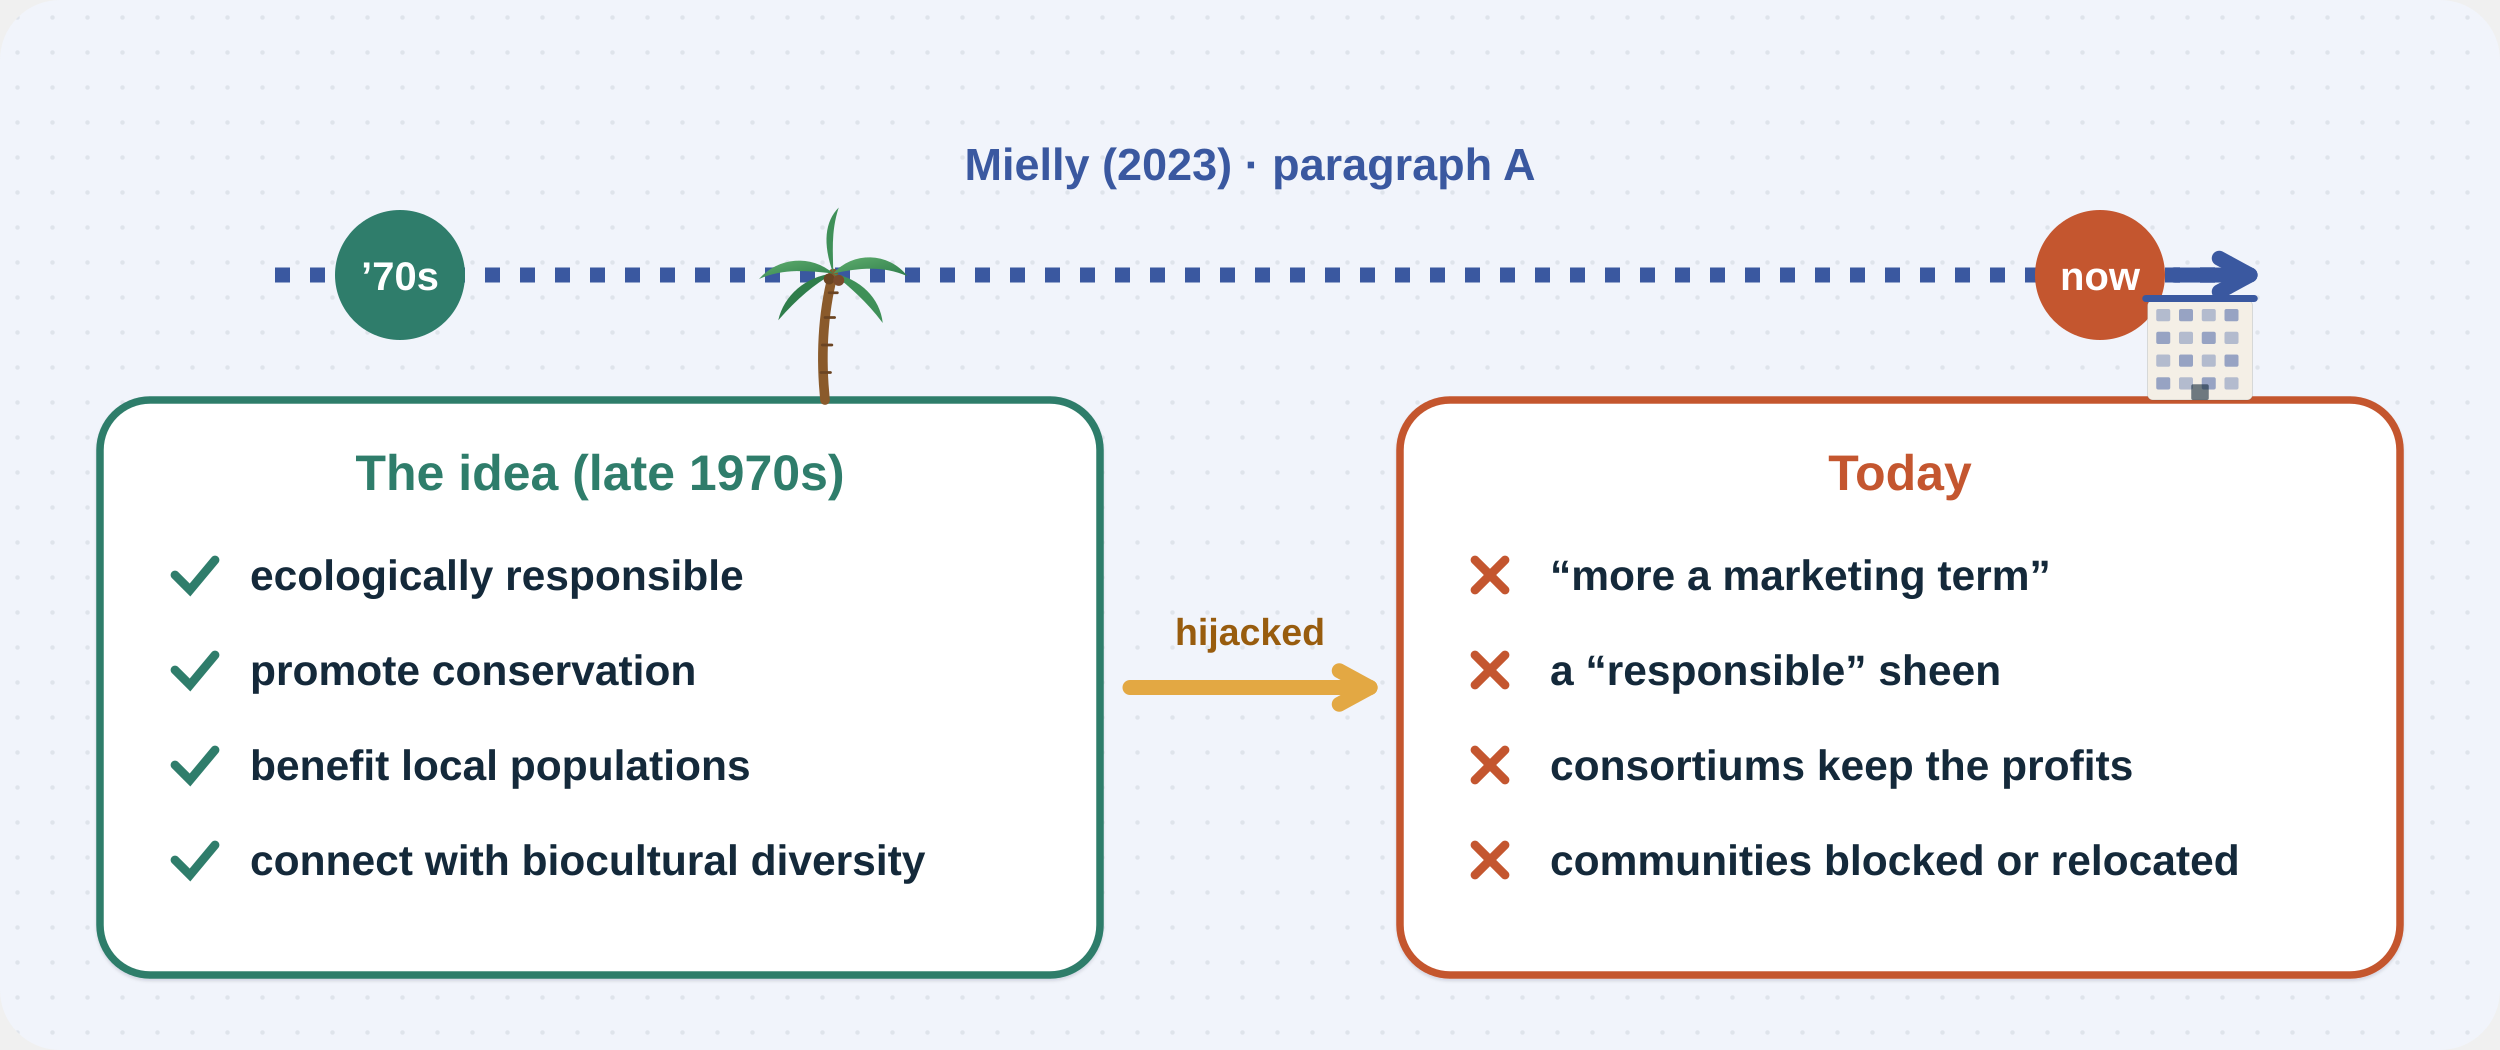
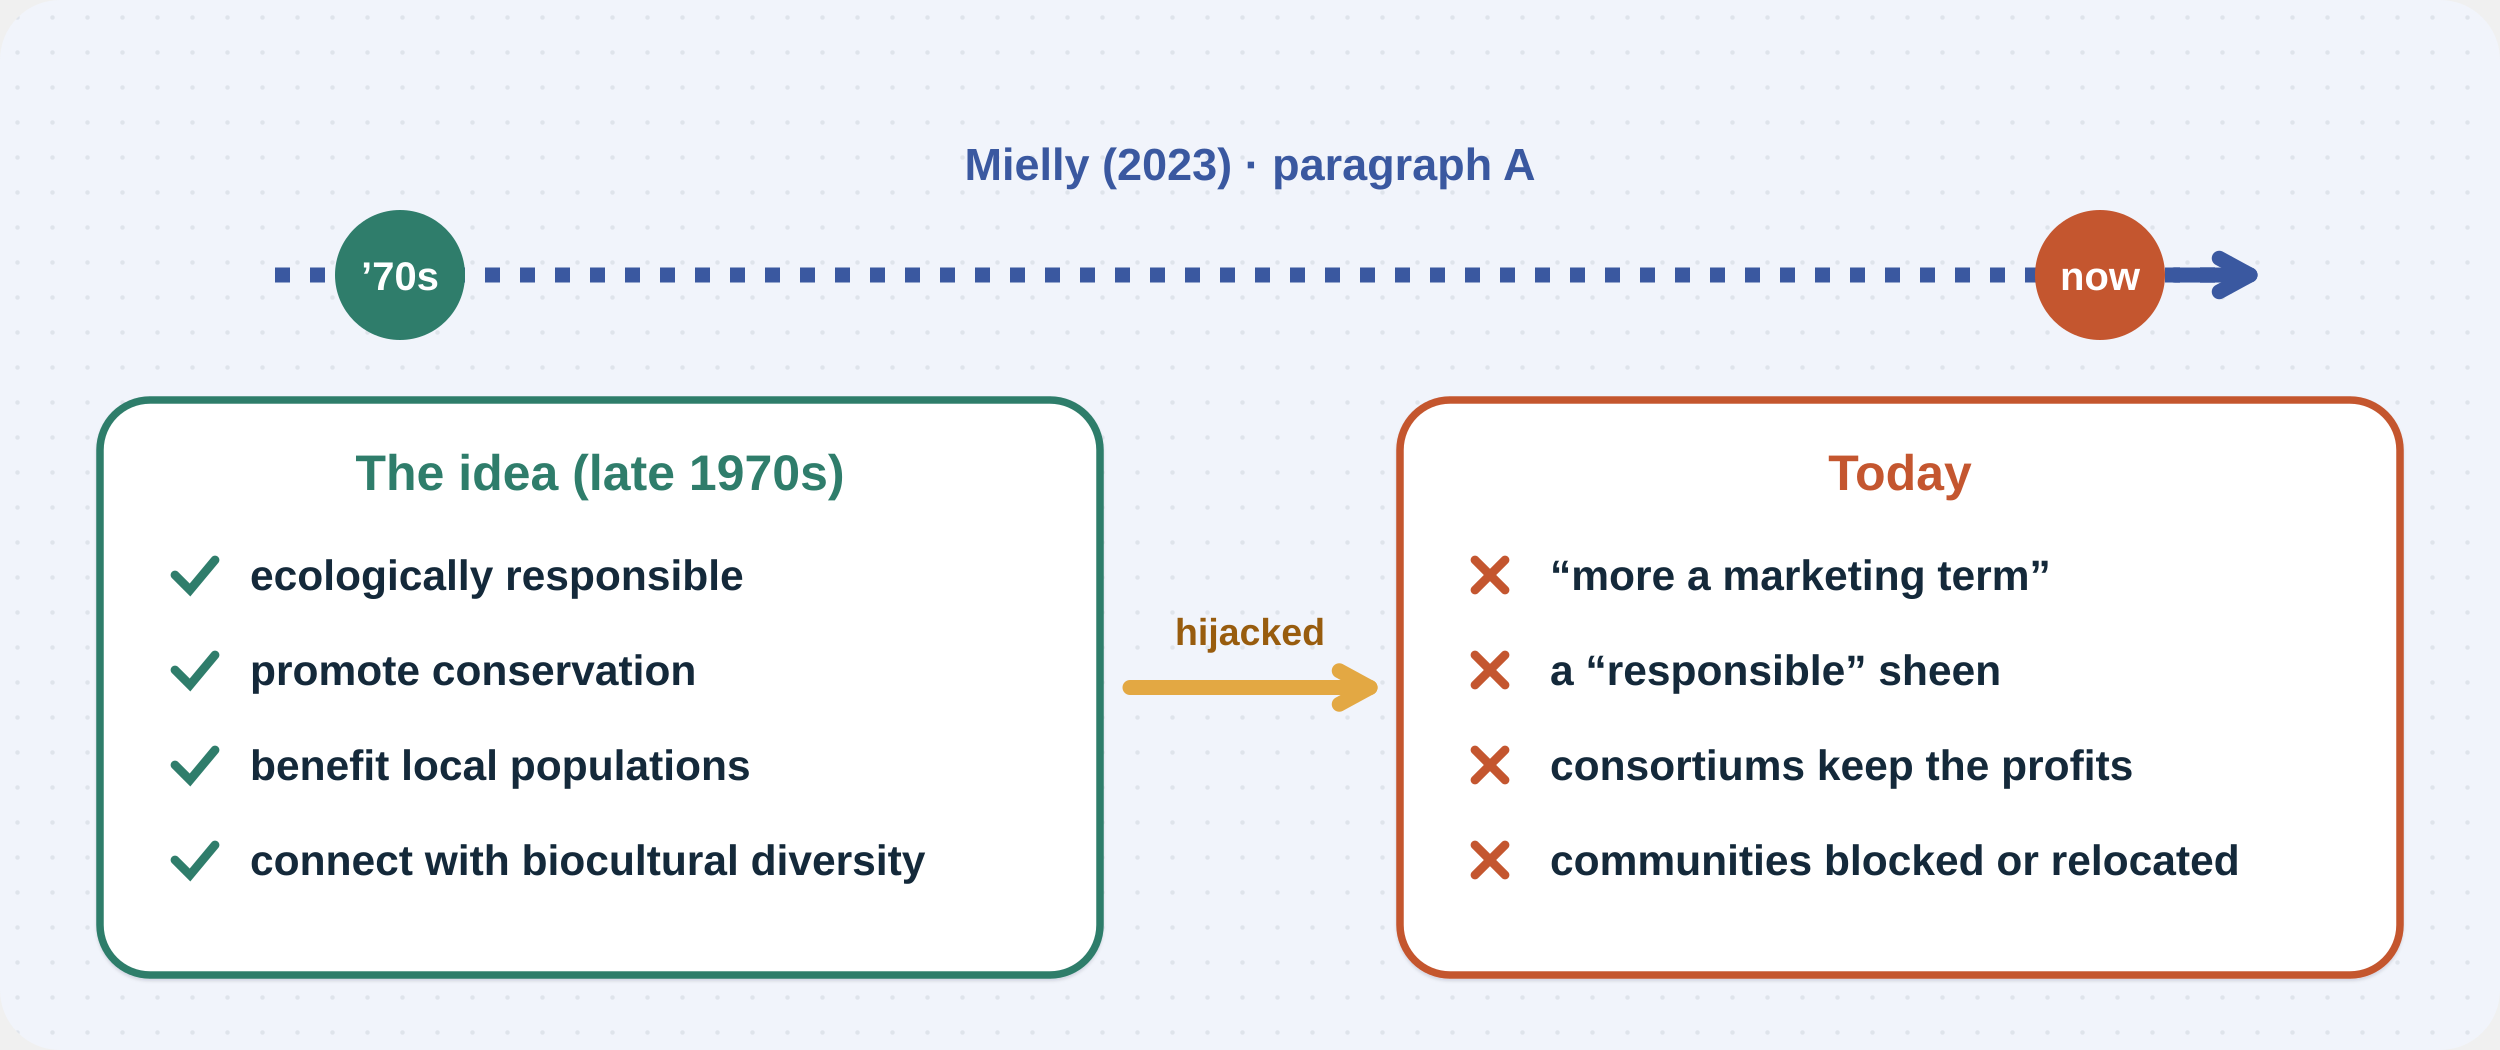
<svg xmlns="http://www.w3.org/2000/svg" viewBox="0 0 1000 420" fill="none" role="img" aria-label="From an idea to a marketing term. Late 1970s: ecotourism is introduced to be ecologically responsible, promote conservation, benefit local populations and help travellers connect with biocultural diversity. Today: more a marketing term, a responsible sheen on adventure packages, profits kept by international consortiums, and in the worst cases communities blocked from ancestral lands or forced to move.">
  <style>
.de42-fl{animation:de42-fl 6s ease-in-out infinite}.de42-f2{animation-delay:-2s}.de42-f3{animation-delay:-4s}
.de42-tw{animation:de42-tw 3s ease-in-out infinite;transform-box:fill-box;transform-origin:center}.de42-t2{animation-delay:-1s}.de42-t3{animation-delay:-2s}
.de42-dr{stroke-dasharray:6 8;animation:de42-dr 1.6s linear infinite}
.de42-pu{animation:de42-pu 2.4s ease-in-out infinite;transform-box:fill-box;transform-origin:center}
.de42-sw{animation:de42-sw 4s ease-in-out infinite;transform-box:fill-box;transform-origin:bottom center}
.de42-bl{animation:de42-bl 4.8s infinite;transform-box:fill-box;transform-origin:center}.de42-b2{animation-delay:-1.7s}.de42-b3{animation-delay:-3.1s}
.de42-wv{animation:de42-wv 2.7s ease-out infinite;transform-box:fill-box;transform-origin:left center}.de42-w2{animation-delay:.9s}.de42-w3{animation-delay:1.8s}
.de42-sp{animation:de42-sp 14s linear infinite;transform-box:fill-box;transform-origin:center}
.de42-sea{animation:de42-sea 5s ease-in-out infinite}.de42-s2{animation-delay:-2.5s}
.de42-dw{stroke-dasharray:400;animation:de42-dw 5s ease-in-out infinite}
@keyframes de42-fl{50%{transform:translateY(-4px)}}
@keyframes de42-tw{0%,100%{opacity:.3;transform:scale(.65)}50%{opacity:1;transform:scale(1)}}
@keyframes de42-dr{to{stroke-dashoffset:-28}}
@keyframes de42-pu{0%,100%{transform:scale(1)}50%{transform:scale(1.08)}}
@keyframes de42-sw{0%,100%{transform:rotate(-2.5deg)}50%{transform:rotate(2.5deg)}}
@keyframes de42-bl{0%,93%,100%{transform:scaleY(1)}96%{transform:scaleY(.1)}}
@keyframes de42-wv{0%{opacity:0;transform:scale(.6)}25%{opacity:.9}100%{opacity:0;transform:scale(1.35)}}
@keyframes de42-sp{to{transform:rotate(360deg)}}
@keyframes de42-sea{50%{transform:translateX(-10px)}}
@keyframes de42-dw{0%{stroke-dashoffset:400}55%,100%{stroke-dashoffset:0}}

@media (prefers-reduced-motion: reduce){*{animation:none!important}}
</style>
  <defs>
    <filter id="de42-sh" x="-25%" y="-25%" width="150%" height="170%">
      <feDropShadow dx="0" dy="4" stdDeviation="4" flood-color="#14293a" flood-opacity=".16" />
      <feDropShadow dx="0" dy="1" stdDeviation=".7" flood-color="#14293a" flood-opacity=".12" />
    </filter>
    <filter id="de42-ss" x="-20%" y="-20%" width="140%" height="150%">
      <feDropShadow dx="0" dy="2" stdDeviation="1.6" flood-color="#14293a" flood-opacity=".18" />
    </filter>
    <pattern id="de42-dots" width="14" height="14" patternUnits="userSpaceOnUse">
      <circle cx="7" cy="7" r=".9" fill="#14293a" fill-opacity=".08" />
    </pattern>
    <radialGradient id="de42-glow" cx=".5" cy=".42" r=".55">
      <stop offset="0" stop-color="#fff" stop-opacity=".8" />
      <stop offset="1" stop-color="#fff" stop-opacity="0" />
    </radialGradient>
    <linearGradient id="de42-sky" x1="0" y1="0" x2="0" y2="1">
      <stop offset="0" stop-color="#bfe3ef" />
      <stop offset=".6" stop-color="#e6f4f2" />
      <stop offset="1" stop-color="#fbf1dc" />
    </linearGradient>
    <linearGradient id="de42-seag" x1="0" y1="0" x2="0" y2="1">
      <stop offset="0" stop-color="#3fa7b5" />
      <stop offset="1" stop-color="#1f6f8a" />
    </linearGradient>
    <linearGradient id="de42-sand" x1="0" y1="0" x2="0" y2="1">
      <stop offset="0" stop-color="#f6e2b8" />
      <stop offset="1" stop-color="#e8c98d" />
    </linearGradient>
    <linearGradient id="de42-leaf" x1="0" y1="0" x2="1" y2="1">
      <stop offset="0" stop-color="#5fae6e" />
      <stop offset="1" stop-color="#2f7d4b" />
    </linearGradient>
    <linearGradient id="de42-blue" x1="0" y1="0" x2="1" y2="1">
      <stop offset="0" stop-color="#7fb6f0" stop-opacity=".85" />
      <stop offset=".5" stop-color="#bfe0ff" stop-opacity=".55" />
      <stop offset="1" stop-color="#4d89cc" stop-opacity=".8" />
    </linearGradient>
  </defs>
  <rect width="1000" height="420" rx="24" fill="#f1f4fb" />
  <rect width="1000" height="420" rx="24" fill="url(#de42-dots)" />
  <path class="de42-dr" d="M110 110H890" stroke="#3a58a0" stroke-width="6" />
  <path d="M870.0 110.0L900.0 110.0" stroke="#3a58a0" stroke-width="6" stroke-linecap="round" />
  <path d="M887.7 116.7L900.0 110.0L887.7 103.3" stroke="#3a58a0" stroke-width="6" fill="none" stroke-linecap="round" stroke-linejoin="round" />
  <circle cx="160" cy="110" r="26" fill="#2f7d6b" />
  <text x="160" y="116" font-family="Manrope, Arial, sans-serif" font-size="16" font-weight="800" fill="#fff" text-anchor="middle">’70s</text>
  <circle cx="840" cy="110" r="26" fill="#c4562f" />
  <text x="840" y="116" font-family="Manrope, Arial, sans-serif" font-size="16" font-weight="800" fill="#fff" text-anchor="middle">now</text>
  <text x="500" y="72" font-family="Manrope, Arial, sans-serif" font-size="18" font-weight="800" fill="#3a58a0" text-anchor="middle">Mielly (2023) · paragraph A</text>
  <rect x="40" y="160" width="400" height="230" rx="20" fill="#fff" stroke="#2f7d6b" stroke-width="3" filter="url(#de42-sh)" />
  <text x="240" y="196" font-family="Manrope, Arial, sans-serif" font-size="20" font-weight="800" fill="#2f7d6b" text-anchor="middle">The idea (late 1970s)</text>
  <rect x="560" y="160" width="400" height="230" rx="20" fill="#fff" stroke="#c4562f" stroke-width="3" filter="url(#de42-sh)" />
  <text x="760" y="196" font-family="Manrope, Arial, sans-serif" font-size="20" font-weight="800" fill="#c4562f" text-anchor="middle">Today</text>
  <path d="M70 230l6 6 10-12" stroke="#2f7d6b" stroke-width="3.5" fill="none" stroke-linecap="round" />
  <text x="100" y="236" font-family="Manrope, Arial, sans-serif" font-size="17" font-weight="700" fill="#14293a" text-anchor="start">ecologically responsible</text>
  <path d="M70 268l6 6 10-12" stroke="#2f7d6b" stroke-width="3.5" fill="none" stroke-linecap="round" />
  <text x="100" y="274" font-family="Manrope, Arial, sans-serif" font-size="17" font-weight="700" fill="#14293a" text-anchor="start">promote conservation</text>
  <path d="M70 306l6 6 10-12" stroke="#2f7d6b" stroke-width="3.5" fill="none" stroke-linecap="round" />
  <text x="100" y="312" font-family="Manrope, Arial, sans-serif" font-size="17" font-weight="700" fill="#14293a" text-anchor="start">benefit local populations</text>
  <path d="M70 344l6 6 10-12" stroke="#2f7d6b" stroke-width="3.5" fill="none" stroke-linecap="round" />
  <text x="100" y="350" font-family="Manrope, Arial, sans-serif" font-size="17" font-weight="700" fill="#14293a" text-anchor="start">connect with biocultural diversity</text>
  <path d="M590 224l12 12M602 224l-12 12" stroke="#c4562f" stroke-width="3.5" stroke-linecap="round" />
  <text x="620" y="236" font-family="Manrope, Arial, sans-serif" font-size="17" font-weight="700" fill="#14293a" text-anchor="start">“more a marketing term”</text>
  <path d="M590 262l12 12M602 262l-12 12" stroke="#c4562f" stroke-width="3.5" stroke-linecap="round" />
  <text x="620" y="274" font-family="Manrope, Arial, sans-serif" font-size="17" font-weight="700" fill="#14293a" text-anchor="start">a “responsible” sheen</text>
  <path d="M590 300l12 12M602 300l-12 12" stroke="#c4562f" stroke-width="3.5" stroke-linecap="round" />
  <text x="620" y="312" font-family="Manrope, Arial, sans-serif" font-size="17" font-weight="700" fill="#14293a" text-anchor="start">consortiums keep the profits</text>
  <path d="M590 338l12 12M602 338l-12 12" stroke="#c4562f" stroke-width="3.5" stroke-linecap="round" />
  <text x="620" y="350" font-family="Manrope, Arial, sans-serif" font-size="17" font-weight="700" fill="#14293a" text-anchor="start">communities blocked or relocated</text>
  <g class="de42-pu">
    <path d="M452.0 275.0L548.0 275.0" stroke="#e3a843" stroke-width="6" stroke-linecap="round" />
    <path d="M535.7 281.7L548.0 275.0L535.7 268.3" stroke="#e3a843" stroke-width="6" fill="none" stroke-linecap="round" stroke-linejoin="round" />
  </g>
  <text x="500" y="258" font-family="Manrope, Arial, sans-serif" font-size="15" font-weight="800" fill="#985c0e" text-anchor="middle">hijacked</text>
-   <g transform="translate(330 160) scale(0.55)">
-     <path d="M0 0C-3-30-2-62 6-92" stroke="#8a5a2b" stroke-width="7" stroke-linecap="round" />
-     <path d="M-3-20h7M-2-40h7M0-60h7M3-78h6" stroke="#6b4422" stroke-width="2" stroke-linecap="round" />
-     <g class="de42-sw">
-       <g transform="translate(6 -92)">
-         <path d="M0 0C-16-14-40-12-54 4-36-4-18-2 0 0z" fill="url(#de42-leaf)" />
-         <path d="M0 0C14-16 40-16 54 2 36-6 18-4 0 0z" fill="url(#de42-leaf)" />
-         <path d="M0 0C-8-22-6-38 4-48-2-30 0-14 0 0z" fill="#3f9058" />
-         <path d="M0 0C-20 2-36 16-40 34-26 18-14 8 0 0z" fill="#2f7d4b" />
-         <path d="M0 0C20 4 34 18 36 36 24 20 12 10 0 0z" fill="#3f9058" />
-         <circle cx="-3" cy="4" r="4" fill="#6b4422" />
-         <circle cx="4" cy="5" r="4" fill="#7a4a2c" />
-       </g>
-     </g>
-   </g>
-   <g transform="translate(880 160) scale(0.35)">
-     <rect x="-60.0" y="-114" width="120" height="114" rx="6" fill="#f4efe6" stroke="#14293a" stroke-opacity=".15" />
-     <rect x="-50.0" y="-104" width="16" height="14" rx="2" fill="#3a58a0" opacity="0.35" />
-     <rect x="-24.0" y="-104" width="16" height="14" rx="2" fill="#3a58a0" opacity="0.5" />
-     <rect x="2.0" y="-104" width="16" height="14" rx="2" fill="#3a58a0" opacity="0.35" />
-     <rect x="28.0" y="-104" width="16" height="14" rx="2" fill="#3a58a0" opacity="0.5" />
-     <rect x="-50.0" y="-78" width="16" height="14" rx="2" fill="#3a58a0" opacity="0.5" />
-     <rect x="-24.0" y="-78" width="16" height="14" rx="2" fill="#3a58a0" opacity="0.35" />
-     <rect x="2.0" y="-78" width="16" height="14" rx="2" fill="#3a58a0" opacity="0.5" />
-     <rect x="28.0" y="-78" width="16" height="14" rx="2" fill="#3a58a0" opacity="0.35" />
-     <rect x="-50.0" y="-52" width="16" height="14" rx="2" fill="#3a58a0" opacity="0.35" />
-     <rect x="-24.0" y="-52" width="16" height="14" rx="2" fill="#3a58a0" opacity="0.5" />
-     <rect x="2.0" y="-52" width="16" height="14" rx="2" fill="#3a58a0" opacity="0.35" />
-     <rect x="28.0" y="-52" width="16" height="14" rx="2" fill="#3a58a0" opacity="0.5" />
-     <rect x="-50.0" y="-26" width="16" height="14" rx="2" fill="#3a58a0" opacity="0.5" />
-     <rect x="-24.0" y="-26" width="16" height="14" rx="2" fill="#3a58a0" opacity="0.35" />
-     <rect x="2.0" y="-26" width="16" height="14" rx="2" fill="#3a58a0" opacity="0.5" />
-     <rect x="28.0" y="-26" width="16" height="14" rx="2" fill="#3a58a0" opacity="0.35" />
-     <rect x="-10" y="-18" width="20" height="18" rx="2" fill="#14293a" opacity=".6" />
-     <rect x="-66.0" y="-120" width="132" height="8" rx="4" fill="#3a58a0" />
-   </g>
</svg>
